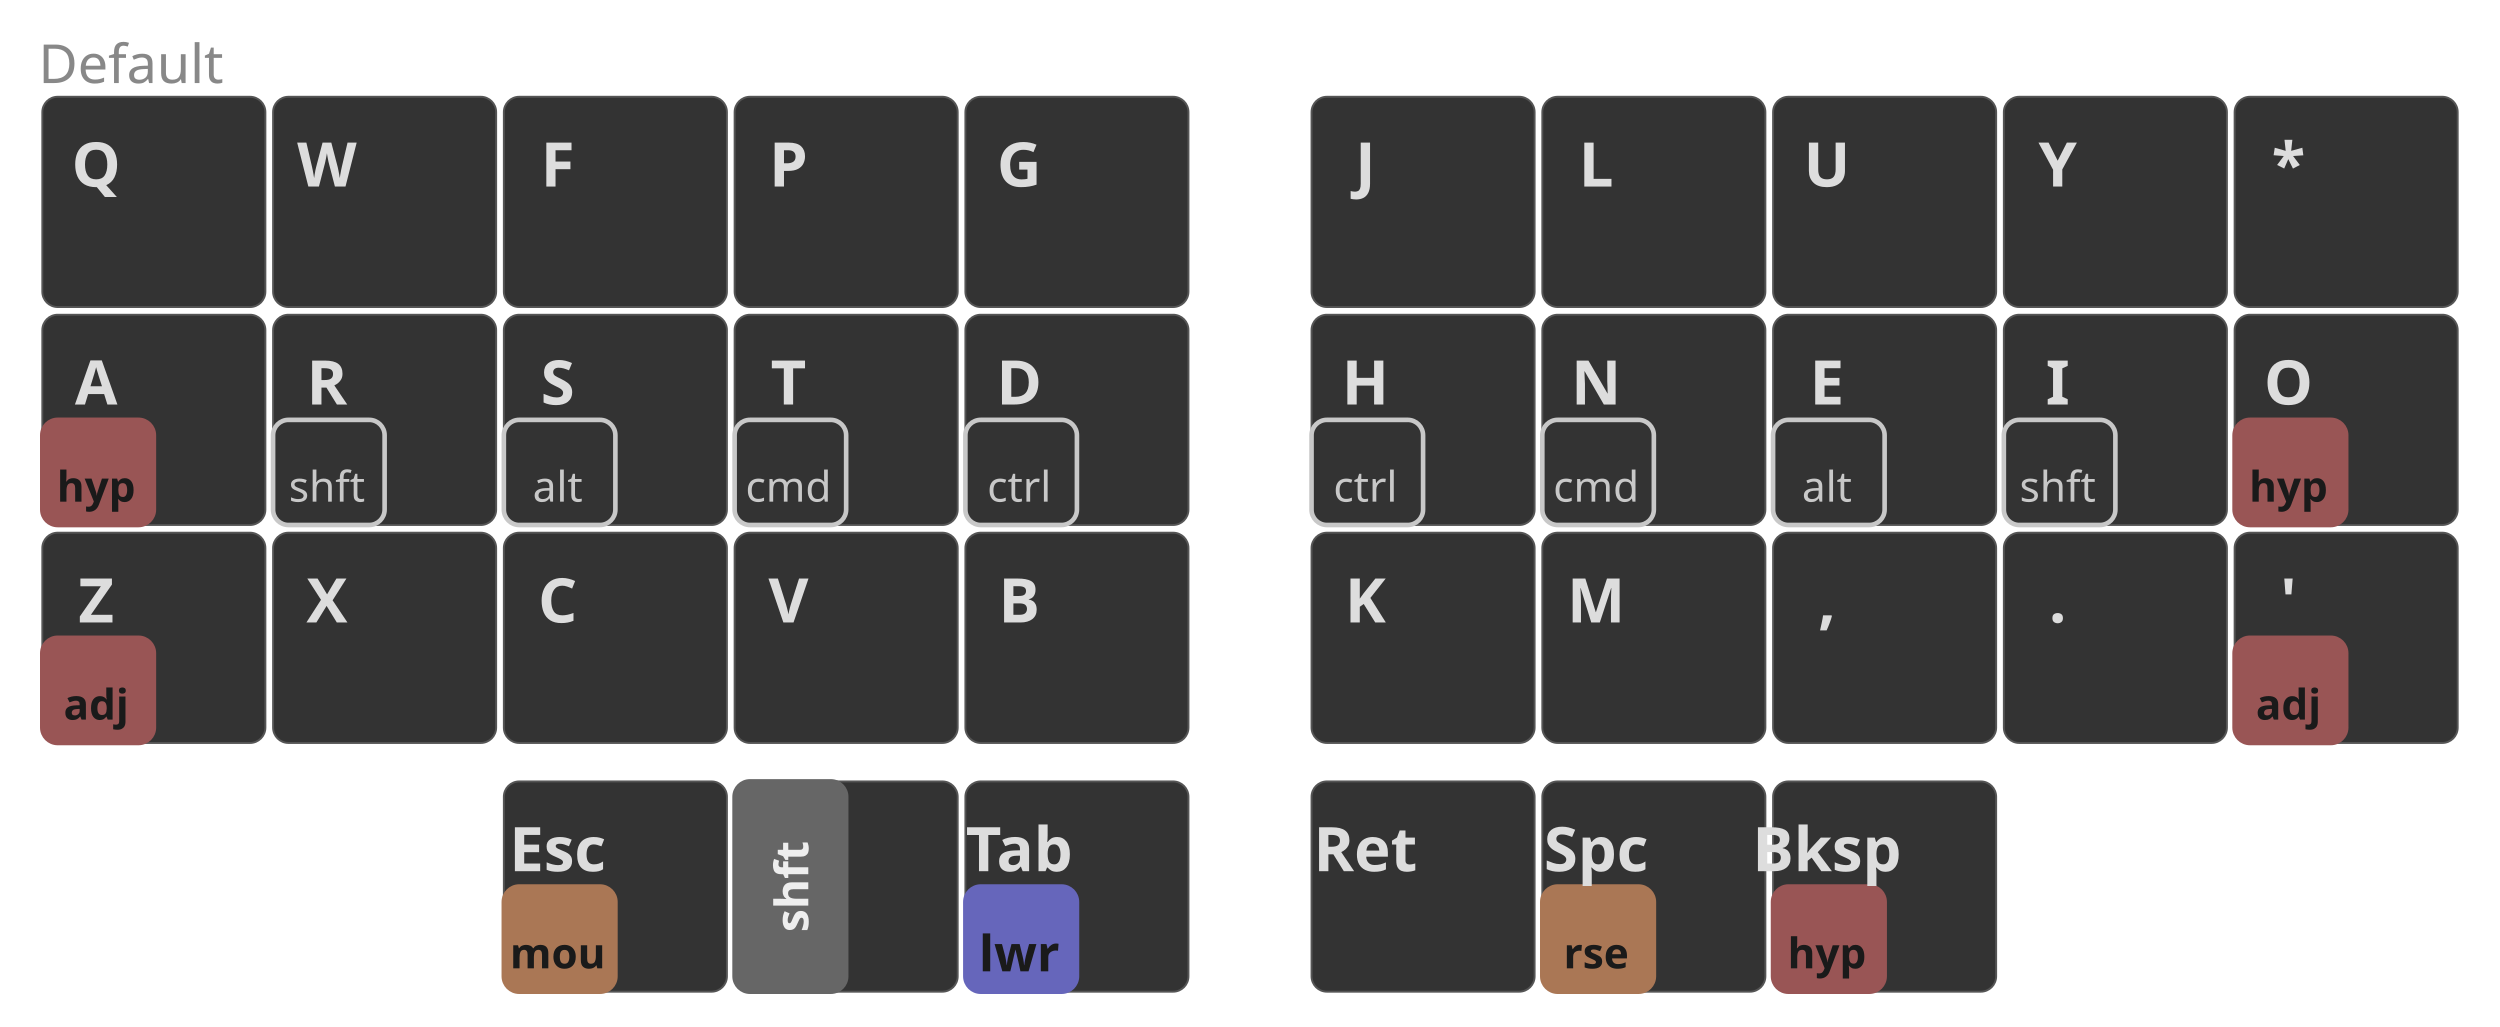
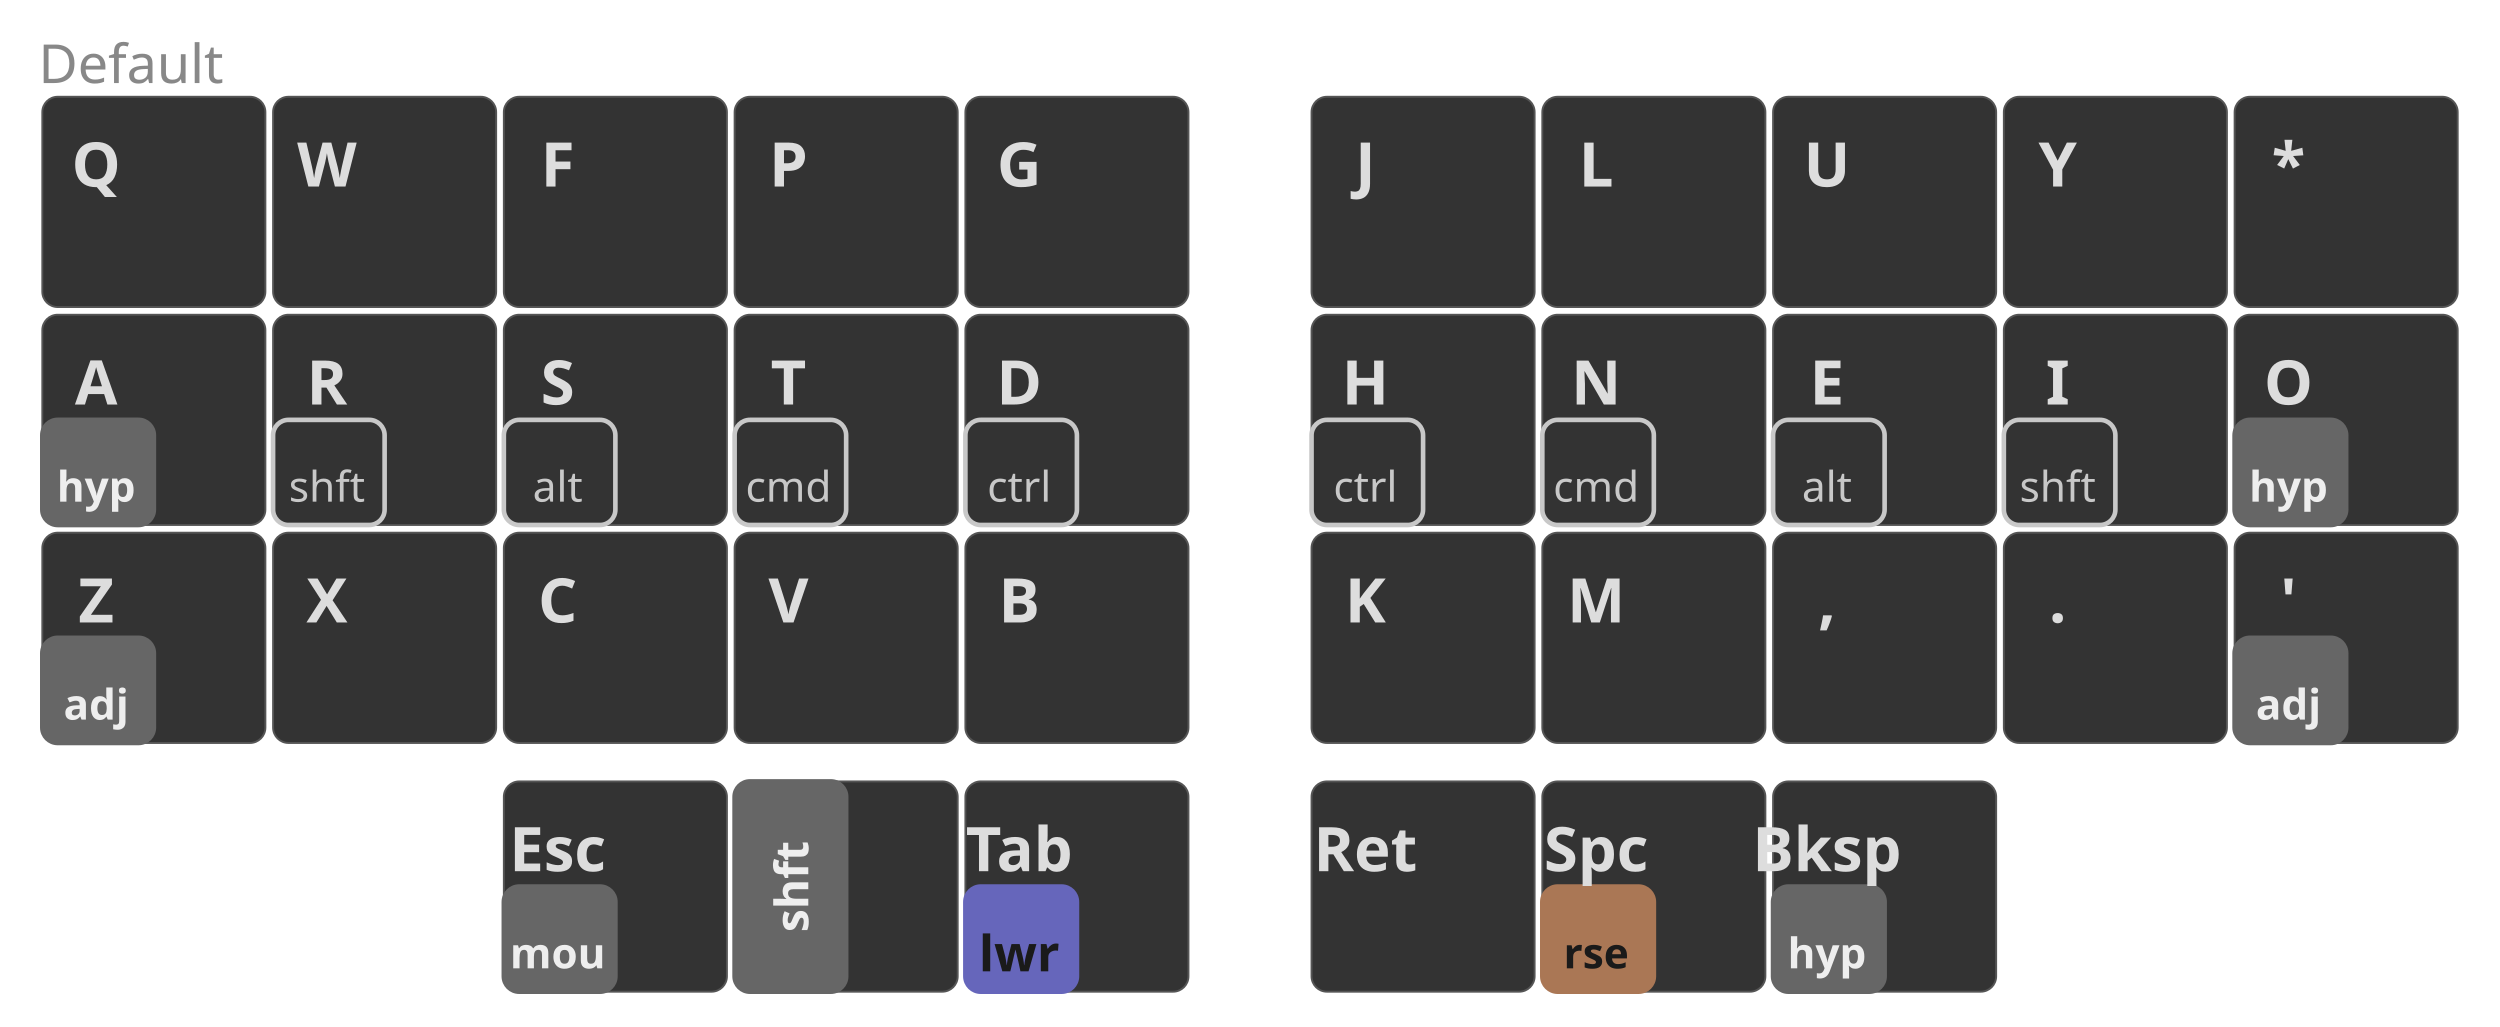
<svg xmlns="http://www.w3.org/2000/svg" class="keymap" width="650" height="267" viewBox="-10 -24 650.0 266.68">
  <style>svg.keymap { background: #1e1e2e; font-family: sans-serif; }
    rect.keycap { fill: #333333; stroke: #555555; stroke-width: 0.5px; }
    text { fill: #c8c8c8; text-anchor: middle; dominant-baseline: central; }
    text.base { font-size: 16px; font-weight: 600; fill: #dddddd; }
    text.hold { font-size: 11px; }
    text.sym { font-size: 13px; fill: #9999ff; }
    text.num { font-size: 13px; fill: #ee9944; }
    text.sticky { font-size: 12px; font-weight: 600; }
    use.glyph { fill: none; stroke: #c8c8c8; stroke-width: 2.5px;
                stroke-linecap: round; stroke-linejoin: round; }
    use.glyph.sym { stroke: #9999ff; }
    use.glyph.num { stroke: #ee9944; }
    rect.hold-box { stroke-width: 1.2px; }
    rect.hold-box.tap-preferred.mod { fill: none; stroke: #c8c8c8; }
    rect.hold-box.tap-preferred.sym { fill: none; stroke: #9999ff; }
    rect.hold-box.tap-preferred.nav { fill: none; stroke: #ee9944; }
-     rect.hold-box.tap-preferred.fun { fill: none; stroke: #ee7777; }
    rect.hold-box.hold-preferred.mod { fill: #666666; stroke: #666666; }
    rect.hold-box.hold-preferred.sym { fill: #6666bb; stroke: #6666bb; }
    rect.hold-box.hold-preferred.nav { fill: #aa7755; stroke: #aa7755; }
-     rect.hold-box.hold-preferred.fun { fill: #995555; stroke: #995555; }
    rect.hold-box.sticky.mod { fill: #666666; stroke: #666666; }
    rect.hold-box.sticky.sym { fill: #6666bb; stroke: #6666bb; }
    rect.hold-box.sticky.nav { fill: #aa7755; stroke: #aa7755; }
-     rect.hold-box.sticky.fun { fill: #995555; stroke: #995555; }
    text.hold.hold-preferred.mod, text.sticky.mod { fill: #eeeeee; font-weight: 700; }
    text.hold.hold-preferred.sym, text.sticky.sym,
-     text.hold.hold-preferred.nav, text.sticky.nav,
-     text.hold.hold-preferred.fun, text.sticky.fun { fill: #1a1a1a; font-weight: 700; }
+     text.hold.hold-preferred.nav, text.sticky.nav { fill: #1a1a1a; font-weight: 700; }
    text.hold.tap-preferred { fill: #c8c8c8; }
    text.title { font-size: 14px; fill: #888888; text-anchor: start; }</style>
  <defs>
    <path id="glyph_backspace" class="symbol" transform="scale(0.4) translate(-24,-30)" d="M22,19l10,10 M22,29l10-10 M6,24l10,13h26v-26h-26z" />
    <path id="glyph_return" class="symbol" transform="scale(0.4) translate(-24,-30)" d="M42,13V27H6 m8-8l-8,8l8,8" />
    <path id="glyph_space" class="symbol" transform="scale(0.4) translate(-24,-30)" d="M42,24V32H6V24" />
    <path id="glyph_escape" class="symbol" transform="scale(0.4) translate(-24,-30)" d="M24,24l-18-18 m0,10v-10h10 M24,6A18,18,0,1,1,6,24" />
    <path id="glyph_up" class="symbol" transform="scale(0.4) translate(-24,-30)" d="M24,42v-36 m-8,6l8-8l8,8" />
    <path id="glyph_down" class="symbol" transform="scale(0.4) translate(-24,-30)" d="M24,6v36 m-8,-6l8,8l8-8" />
    <path id="glyph_left" class="symbol" transform="scale(0.4) translate(-24,-30)" d="M42,24h-36 m6-8l-8,8l8,8" />
    <path id="glyph_right" class="symbol" transform="scale(0.4) translate(-24,-30)" d="M6,24h36 m-6-8l8,8l-8,8" />
    <path id="glyph_tab" class="symbol" transform="scale(0.4) translate(-24,-30)" d="M6,24h27 m-6-8l8,8l-8,8 M42,12V36" />
    <path id="glyph_btab" class="symbol" transform="scale(0.4) translate(-24,-30)" d="M42,24h-27 m6-8l-8,8l8,8 M6,12V36" />
    <path id="glyph_home" class="symbol" transform="scale(0.4) translate(-24,-30)" d="M42,42l-28-28 m0,10v-10h10 m8-8h-26v26" />
    <path id="glyph_end" class="symbol" transform="scale(0.4) translate(-24,-30)" d="M6,6l28,28 m0-10v10h-10 m-8,8h26v-26" />
  </defs>
  <text class="title" x="0" y="-8">Default</text>
  <g transform="translate(0.00,0.00)">
    <rect class="keycap" x="1.0" y="1.0" width="58.0" height="54.67" rx="4.0" ry="4.0" />
    <text class="base" x="15.0" y="18.134">Q</text>
  </g>
  <g transform="translate(60.00,0.00)">
    <rect class="keycap" x="1.0" y="1.0" width="58.0" height="54.67" rx="4.0" ry="4.0" />
    <text class="base" x="15.0" y="18.134">W</text>
  </g>
  <g transform="translate(120.00,0.00)">
    <rect class="keycap" x="1.0" y="1.0" width="58.0" height="54.67" rx="4.0" ry="4.0" />
    <text class="base" x="15.0" y="18.134">F</text>
  </g>
  <g transform="translate(180.00,0.00)">
    <rect class="keycap" x="1.0" y="1.0" width="58.0" height="54.67" rx="4.0" ry="4.0" />
    <text class="base" x="15.0" y="18.134">P</text>
  </g>
  <g transform="translate(240.00,0.00)">
    <rect class="keycap" x="1.0" y="1.0" width="58.0" height="54.67" rx="4.0" ry="4.0" />
    <text class="base" x="15.0" y="18.134">G</text>
  </g>
  <g transform="translate(330.00,0.00)">
    <rect class="keycap" x="1.0" y="1.0" width="58.0" height="54.67" rx="4.0" ry="4.0" />
    <text class="base" x="15.0" y="18.134">J</text>
  </g>
  <g transform="translate(390.00,0.00)">
    <rect class="keycap" x="1.0" y="1.0" width="58.0" height="54.67" rx="4.0" ry="4.0" />
    <text class="base" x="15.0" y="18.134">L</text>
  </g>
  <g transform="translate(450.00,0.00)">
    <rect class="keycap" x="1.0" y="1.0" width="58.0" height="54.67" rx="4.0" ry="4.0" />
    <text class="base" x="15.0" y="18.134">U</text>
  </g>
  <g transform="translate(510.00,0.00)">
    <rect class="keycap" x="1.0" y="1.0" width="58.0" height="54.67" rx="4.0" ry="4.0" />
    <text class="base" x="15.0" y="18.134">Y</text>
  </g>
  <g transform="translate(570.00,0.00)">
    <rect class="keycap" x="1.0" y="1.0" width="58.0" height="54.67" rx="4.0" ry="4.0" />
    <text class="base" x="15.0" y="18.134">*</text>
  </g>
  <g transform="translate(0.00,56.67)">
    <rect class="keycap" x="1.0" y="1.0" width="58.0" height="54.67" rx="4.0" ry="4.0" />
-     <rect class="hold-box hold-preferred fun" x="1.0" y="28.335" width="29.0" height="27.335" rx="4.0" ry="4.0" />
+     <rect class="hold-box hold-preferred mod" x="1.0" y="28.335" width="29.0" height="27.335" rx="4.0" ry="4.0" />
    <text class="base" x="15.0" y="18.134">A</text>
-     <text class="hold hold-preferred fun" x="15.0" y="45.336">hyp</text>
+     <text class="hold hold-preferred mod" x="15.0" y="45.336">hyp</text>
  </g>
  <g transform="translate(60.00,56.67)">
    <rect class="keycap" x="1.0" y="1.0" width="58.0" height="54.67" rx="4.0" ry="4.0" />
    <rect class="hold-box tap-preferred mod" x="1.0" y="28.335" width="29.0" height="27.335" rx="4.0" ry="4.0" />
    <text class="base" x="15.0" y="18.134">R</text>
    <text class="hold tap-preferred mod" x="15.0" y="45.336">shft</text>
  </g>
  <g transform="translate(120.00,56.67)">
    <rect class="keycap" x="1.0" y="1.0" width="58.0" height="54.67" rx="4.0" ry="4.0" />
    <rect class="hold-box tap-preferred mod" x="1.0" y="28.335" width="29.0" height="27.335" rx="4.0" ry="4.0" />
    <text class="base" x="15.0" y="18.134">S</text>
    <text class="hold tap-preferred mod" x="15.0" y="45.336">alt</text>
  </g>
  <g transform="translate(180.00,56.67)">
    <rect class="keycap" x="1.0" y="1.0" width="58.0" height="54.67" rx="4.0" ry="4.0" />
    <rect class="hold-box tap-preferred mod" x="1.0" y="28.335" width="29.0" height="27.335" rx="4.0" ry="4.0" />
    <text class="base" x="15.0" y="18.134">T</text>
    <text class="hold tap-preferred mod" x="15.0" y="45.336">cmd</text>
  </g>
  <g transform="translate(240.00,56.67)">
    <rect class="keycap" x="1.0" y="1.0" width="58.0" height="54.67" rx="4.0" ry="4.0" />
    <rect class="hold-box tap-preferred mod" x="1.0" y="28.335" width="29.0" height="27.335" rx="4.0" ry="4.0" />
    <text class="base" x="15.0" y="18.134">D</text>
    <text class="hold tap-preferred mod" x="15.0" y="45.336">ctrl</text>
  </g>
  <g transform="translate(330.00,56.67)">
    <rect class="keycap" x="1.0" y="1.0" width="58.0" height="54.67" rx="4.0" ry="4.0" />
    <rect class="hold-box tap-preferred mod" x="1.0" y="28.335" width="29.0" height="27.335" rx="4.0" ry="4.0" />
    <text class="base" x="15.0" y="18.134">H</text>
    <text class="hold tap-preferred mod" x="15.0" y="45.336">ctrl</text>
  </g>
  <g transform="translate(390.00,56.67)">
    <rect class="keycap" x="1.0" y="1.0" width="58.0" height="54.67" rx="4.0" ry="4.0" />
    <rect class="hold-box tap-preferred mod" x="1.0" y="28.335" width="29.0" height="27.335" rx="4.0" ry="4.0" />
    <text class="base" x="15.0" y="18.134">N</text>
    <text class="hold tap-preferred mod" x="15.0" y="45.336">cmd</text>
  </g>
  <g transform="translate(450.00,56.67)">
    <rect class="keycap" x="1.0" y="1.0" width="58.0" height="54.67" rx="4.0" ry="4.0" />
    <rect class="hold-box tap-preferred mod" x="1.0" y="28.335" width="29.0" height="27.335" rx="4.0" ry="4.0" />
    <text class="base" x="15.0" y="18.134">E</text>
    <text class="hold tap-preferred mod" x="15.0" y="45.336">alt</text>
  </g>
  <g transform="translate(510.00,56.67)">
    <rect class="keycap" x="1.0" y="1.0" width="58.0" height="54.67" rx="4.0" ry="4.0" />
    <rect class="hold-box tap-preferred mod" x="1.0" y="28.335" width="29.0" height="27.335" rx="4.0" ry="4.0" />
    <text class="base" x="15.0" y="18.134">I</text>
    <text class="hold tap-preferred mod" x="15.0" y="45.336">shft</text>
  </g>
  <g transform="translate(570.00,56.67)">
    <rect class="keycap" x="1.0" y="1.0" width="58.0" height="54.67" rx="4.0" ry="4.0" />
-     <rect class="hold-box hold-preferred fun" x="1.0" y="28.335" width="29.0" height="27.335" rx="4.0" ry="4.0" />
+     <rect class="hold-box hold-preferred mod" x="1.0" y="28.335" width="29.0" height="27.335" rx="4.0" ry="4.0" />
    <text class="base" x="15.0" y="18.134">O</text>
-     <text class="hold hold-preferred fun" x="15.0" y="45.336">hyp</text>
+     <text class="hold hold-preferred mod" x="15.0" y="45.336">hyp</text>
  </g>
  <g transform="translate(0.00,113.34)">
    <rect class="keycap" x="1.0" y="1.0" width="58.0" height="54.67" rx="4.0" ry="4.0" />
-     <rect class="hold-box hold-preferred fun" x="1.0" y="28.335" width="29.0" height="27.335" rx="4.0" ry="4.0" />
+     <rect class="hold-box hold-preferred mod" x="1.0" y="28.335" width="29.0" height="27.335" rx="4.0" ry="4.0" />
    <text class="base" x="15.0" y="18.134">Z</text>
-     <text class="hold hold-preferred fun" x="15.0" y="45.336">adj</text>
+     <text class="hold hold-preferred mod" x="15.0" y="45.336">adj</text>
  </g>
  <g transform="translate(60.00,113.34)">
    <rect class="keycap" x="1.0" y="1.0" width="58.0" height="54.67" rx="4.0" ry="4.0" />
    <text class="base" x="15.0" y="18.134">X</text>
  </g>
  <g transform="translate(120.00,113.34)">
    <rect class="keycap" x="1.0" y="1.0" width="58.0" height="54.67" rx="4.0" ry="4.0" />
    <text class="base" x="15.0" y="18.134">C</text>
  </g>
  <g transform="translate(180.00,113.34)">
    <rect class="keycap" x="1.0" y="1.0" width="58.0" height="54.67" rx="4.0" ry="4.0" />
    <text class="base" x="15.0" y="18.134">V</text>
  </g>
  <g transform="translate(240.00,113.34)">
    <rect class="keycap" x="1.0" y="1.0" width="58.0" height="54.67" rx="4.0" ry="4.0" />
    <text class="base" x="15.0" y="18.134">B</text>
  </g>
  <g transform="translate(330.00,113.34)">
    <rect class="keycap" x="1.0" y="1.0" width="58.0" height="54.67" rx="4.0" ry="4.0" />
    <text class="base" x="15.0" y="18.134">K</text>
  </g>
  <g transform="translate(390.00,113.34)">
    <rect class="keycap" x="1.0" y="1.0" width="58.0" height="54.67" rx="4.0" ry="4.0" />
    <text class="base" x="15.0" y="18.134">M</text>
  </g>
  <g transform="translate(450.00,113.34)">
    <rect class="keycap" x="1.0" y="1.0" width="58.0" height="54.67" rx="4.0" ry="4.0" />
    <text class="base" x="15.0" y="18.134">,</text>
  </g>
  <g transform="translate(510.00,113.34)">
    <rect class="keycap" x="1.0" y="1.0" width="58.0" height="54.67" rx="4.0" ry="4.0" />
    <text class="base" x="15.0" y="18.134">.</text>
  </g>
  <g transform="translate(570.00,113.34)">
    <rect class="keycap" x="1.0" y="1.0" width="58.0" height="54.67" rx="4.0" ry="4.0" />
-     <rect class="hold-box hold-preferred fun" x="1.0" y="28.335" width="29.0" height="27.335" rx="4.0" ry="4.0" />
+     <rect class="hold-box hold-preferred mod" x="1.0" y="28.335" width="29.0" height="27.335" rx="4.0" ry="4.0" />
    <text class="base" x="15.0" y="18.134">'</text>
-     <text class="hold hold-preferred fun" x="15.0" y="45.336">adj</text>
+     <text class="hold hold-preferred mod" x="15.0" y="45.336">adj</text>
  </g>
  <g transform="translate(120.00,178.01)">
    <rect class="keycap" x="1.0" y="1.0" width="58.0" height="54.67" rx="4.0" ry="4.0" />
-     <rect class="hold-box hold-preferred nav" x="1.0" y="28.335" width="29.0" height="27.335" rx="4.0" ry="4.0" />
+     <rect class="hold-box hold-preferred mod" x="1.0" y="28.335" width="29.0" height="27.335" rx="4.0" ry="4.0" />
    <text class="base" x="15.0" y="18.134">Esc</text>
-     <text class="hold hold-preferred nav" x="15.0" y="45.336">mou</text>
+     <text class="hold hold-preferred mod" x="15.0" y="45.336">mou</text>
  </g>
  <g transform="translate(180.00,178.01)">
    <rect class="keycap" x="1.0" y="1.0" width="58.0" height="54.67" rx="4.0" ry="4.0" />
    <rect class="hold-box sticky mod" x="1.0" y="1.0" width="29.0" height="54.67" rx="4.0" ry="4.0" />
    <text class="sticky mod" transform="translate(15.5,28.335) rotate(-90)">shft</text>
  </g>
  <g transform="translate(240.00,178.01)">
    <rect class="keycap" x="1.0" y="1.0" width="58.0" height="54.67" rx="4.0" ry="4.0" />
    <rect class="hold-box hold-preferred sym" x="1.0" y="28.335" width="29.0" height="27.335" rx="4.0" ry="4.0" />
    <text class="base" x="15.0" y="18.134">Tab</text>
    <text class="hold hold-preferred sym" x="15.0" y="45.336">lwr</text>
  </g>
  <g transform="translate(330.00,178.01)">
    <rect class="keycap" x="1.0" y="1.0" width="58.0" height="54.67" rx="4.0" ry="4.0" />
    <text class="base" x="15.0" y="18.134">Ret</text>
  </g>
  <g transform="translate(390.00,178.01)">
    <rect class="keycap" x="1.0" y="1.0" width="58.0" height="54.67" rx="4.0" ry="4.0" />
    <rect class="hold-box hold-preferred nav" x="1.0" y="28.335" width="29.0" height="27.335" rx="4.0" ry="4.0" />
    <text class="base" x="15.0" y="18.134">Spc</text>
    <text class="hold hold-preferred nav" x="15.0" y="45.336">rse</text>
  </g>
  <g transform="translate(450.00,178.01)">
    <rect class="keycap" x="1.0" y="1.0" width="58.0" height="54.67" rx="4.0" ry="4.0" />
-     <rect class="hold-box hold-preferred fun" x="1.0" y="28.335" width="29.0" height="27.335" rx="4.0" ry="4.0" />
+     <rect class="hold-box hold-preferred mod" x="1.0" y="28.335" width="29.0" height="27.335" rx="4.0" ry="4.0" />
    <text class="base" x="15.0" y="18.134">Bksp</text>
-     <text class="hold hold-preferred fun" x="15.0" y="45.336">hyp</text>
+     <text class="hold hold-preferred mod" x="15.0" y="45.336">hyp</text>
  </g>
</svg>
